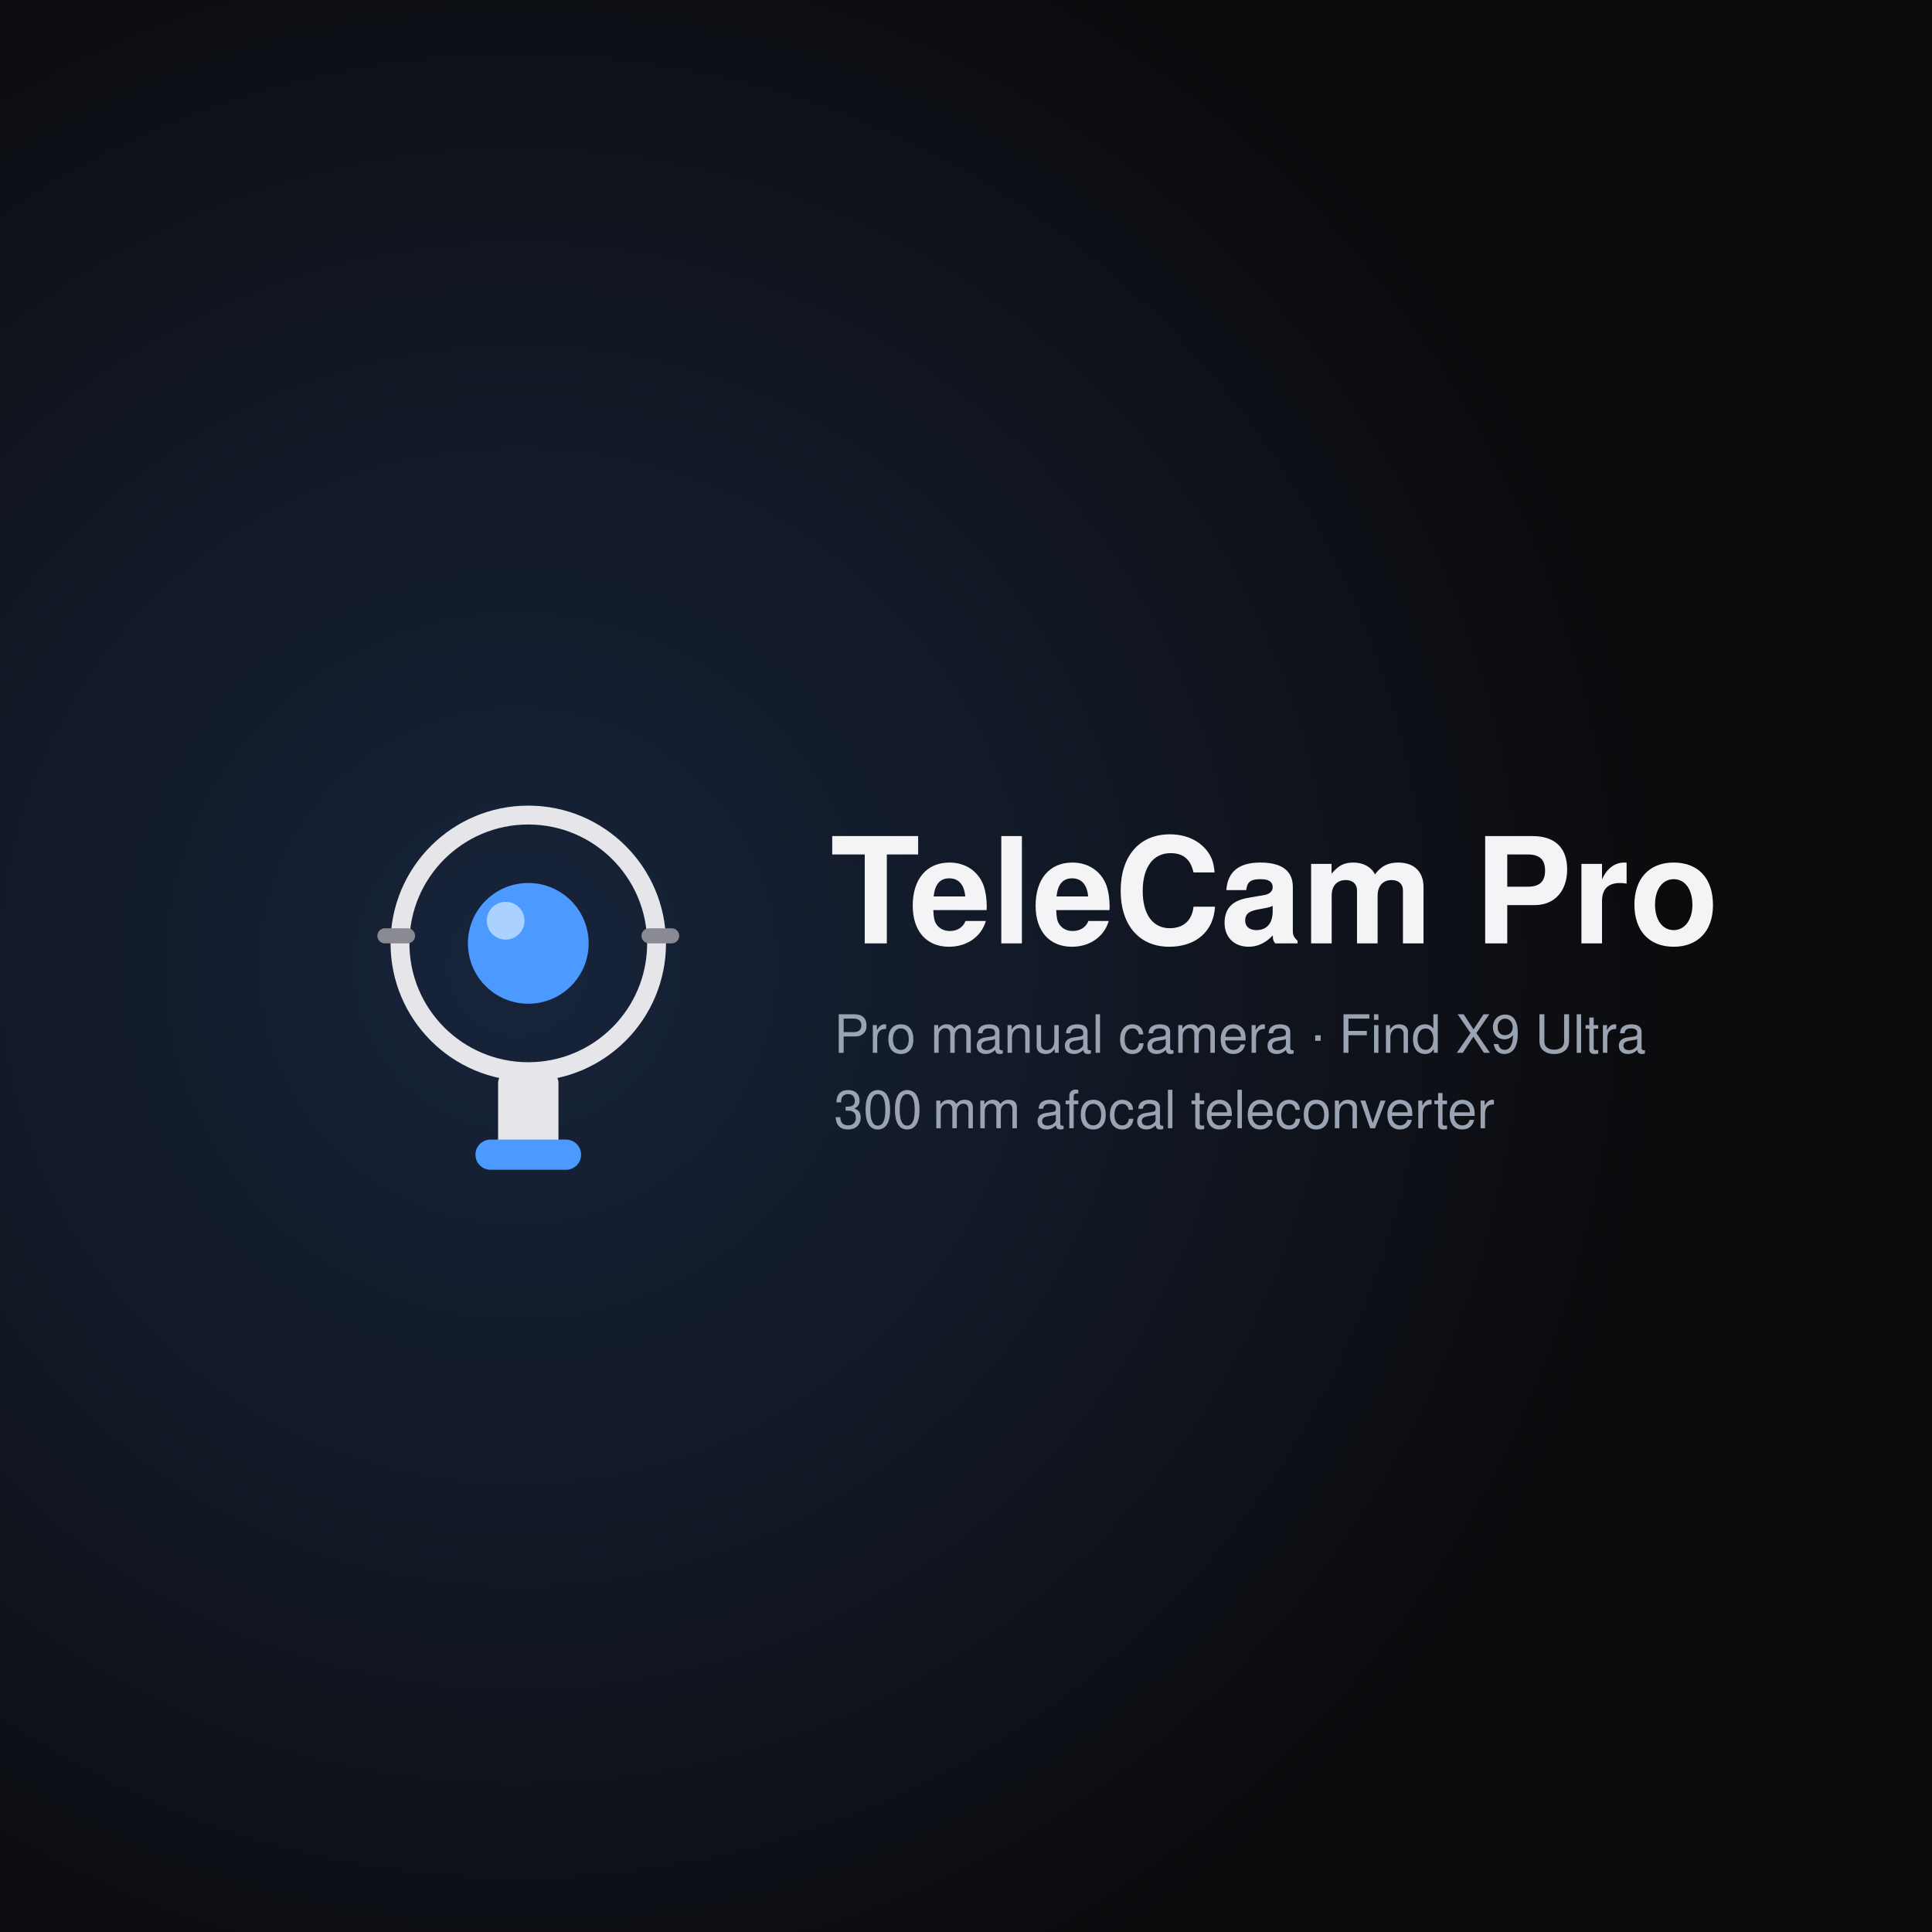
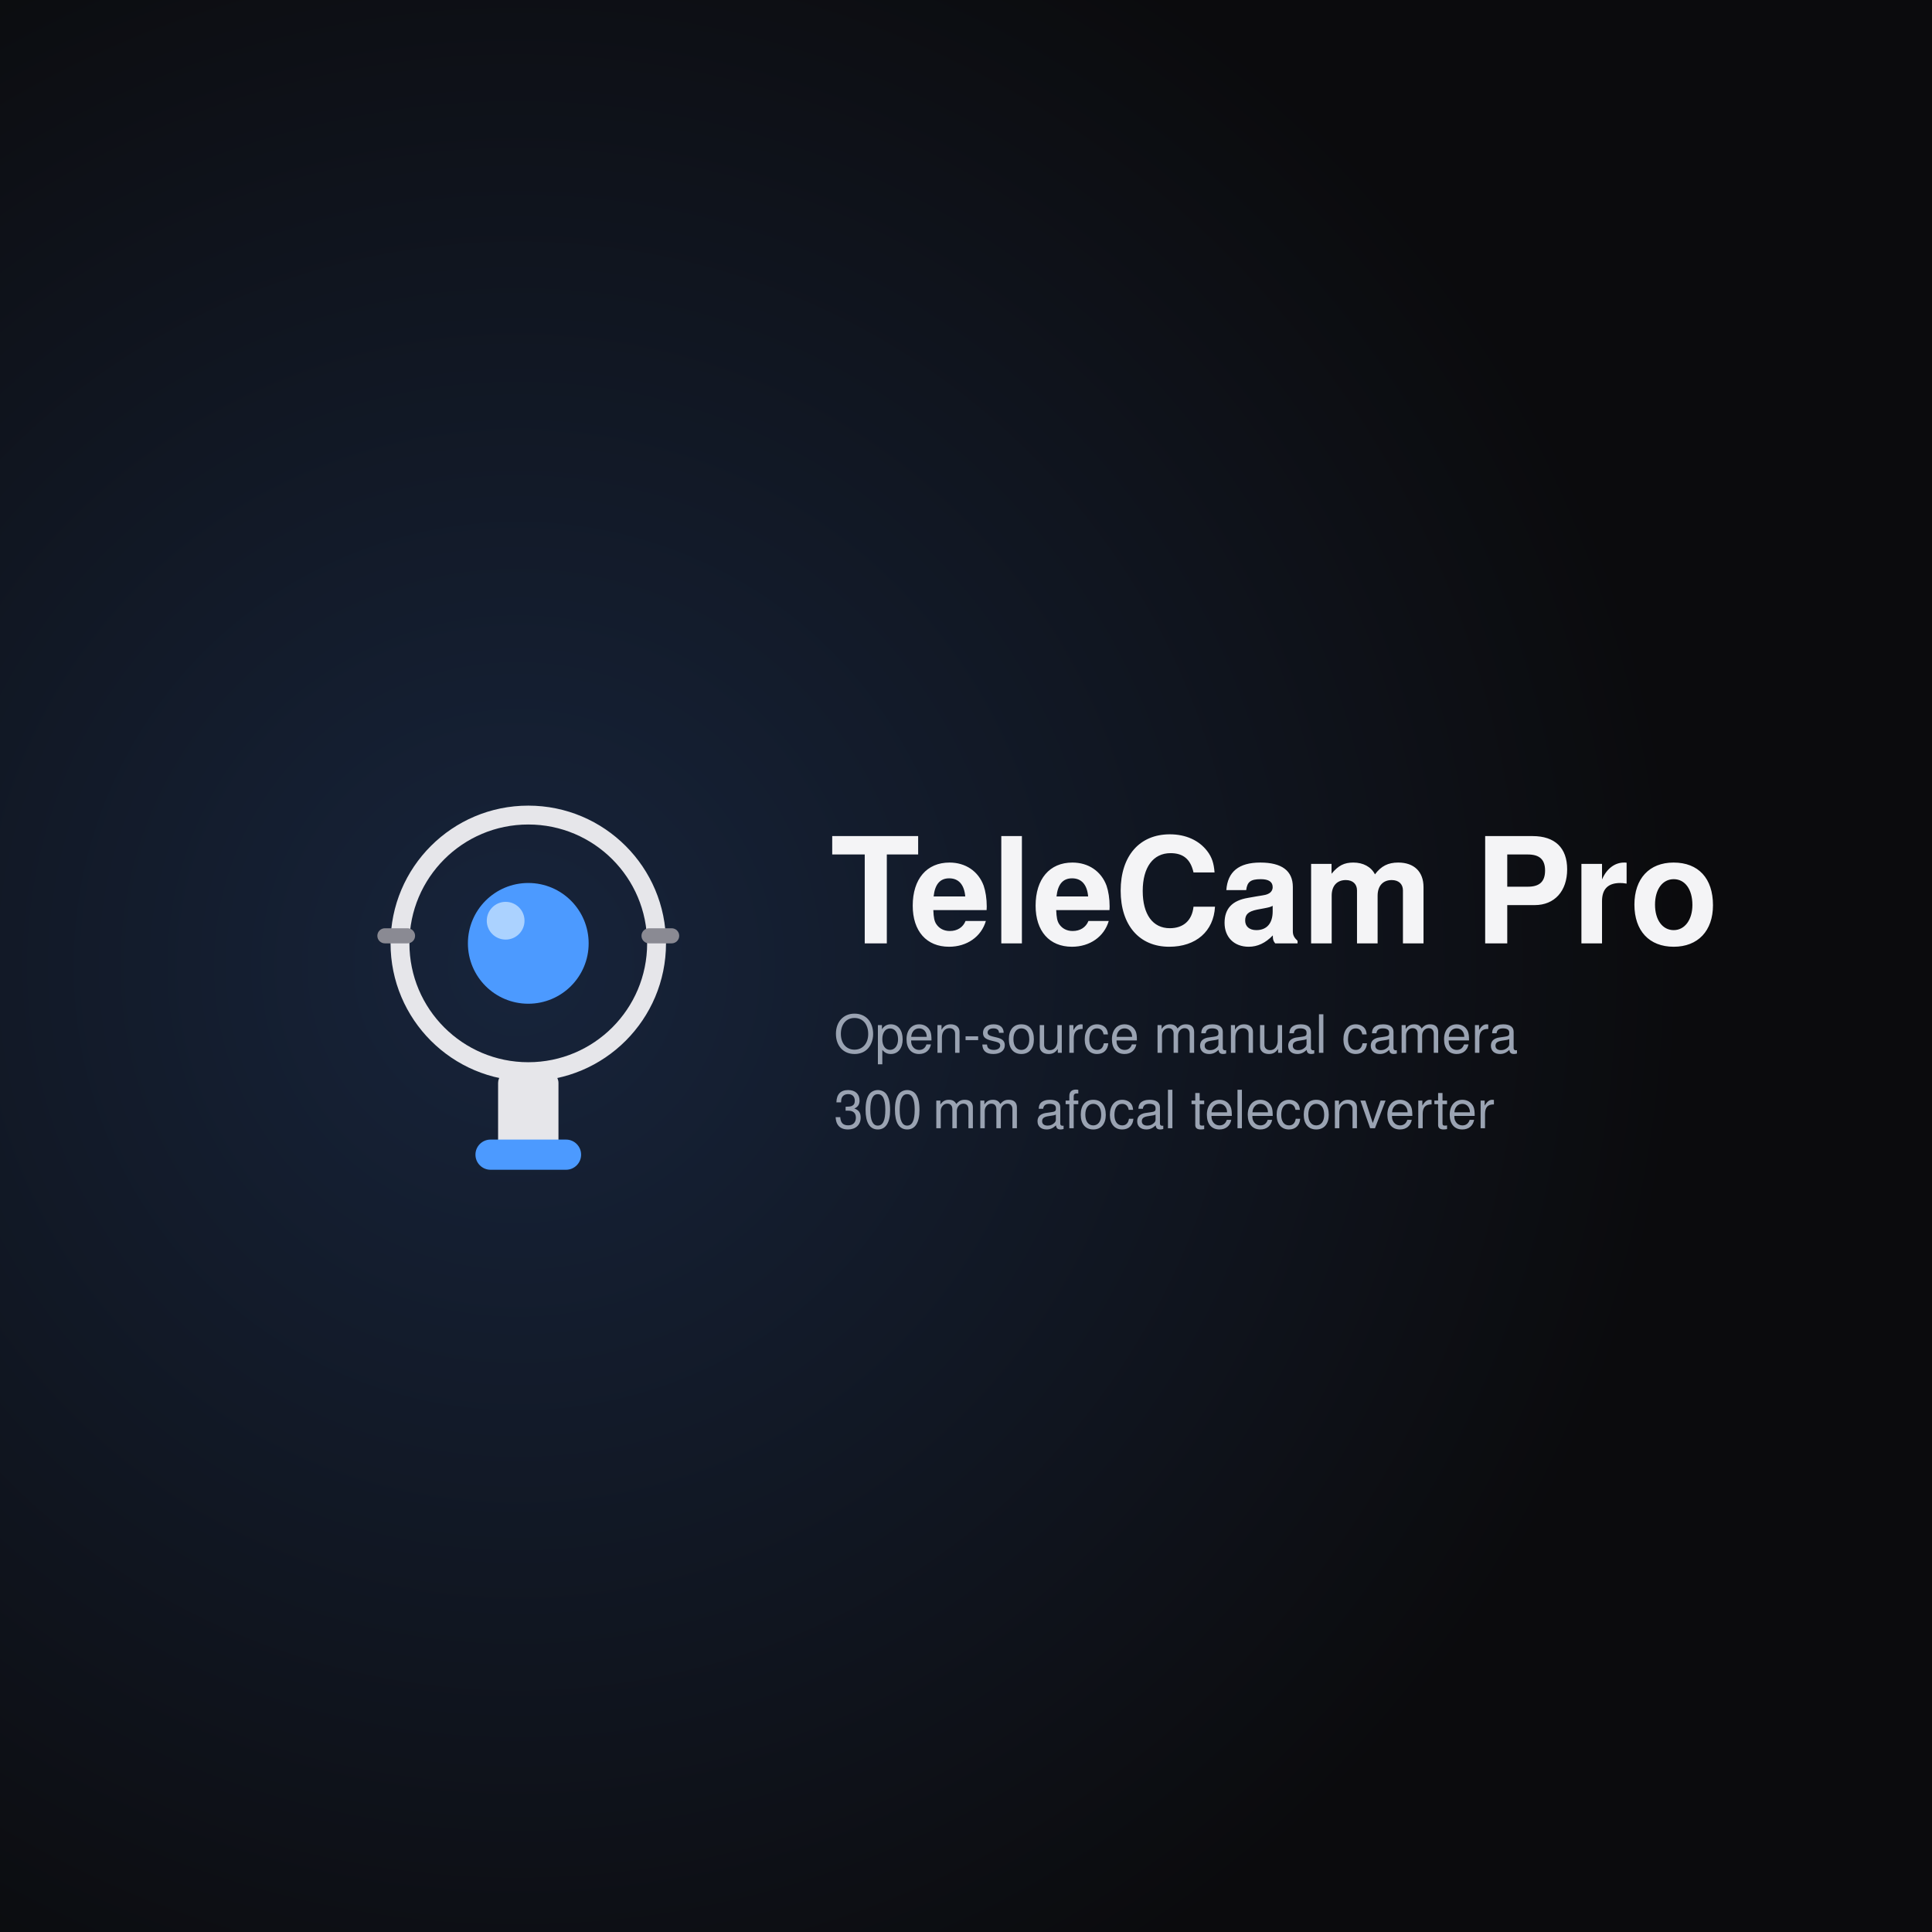
<svg xmlns="http://www.w3.org/2000/svg" width="1024" height="1024" viewBox="0 0 1024 1024" role="img" aria-label="TeleCam Pro feature graphic">
  <defs>
    <radialGradient id="glow" cx="27%" cy="50%" r="60%">
      <stop offset="0%" stop-color="#17243B" />
      <stop offset="100%" stop-color="#0B0B0D" />
    </radialGradient>
  </defs>
  <rect width="1024" height="1024" fill="url(#glow)" />
  <g transform="translate(120,360) scale(2.0)">
    <circle cx="80" cy="70" r="34" fill="none" stroke="#E6E6EA" stroke-width="5" />
    <circle cx="80" cy="70" r="16" fill="#4C9AFF" />
    <circle cx="74" cy="64" r="5" fill="#BCDCFF" opacity="0.85" />
    <rect x="72" y="104" width="16" height="22" rx="3" fill="#E6E6EA" />
    <rect x="66" y="122" width="28" height="8" rx="4" fill="#4C9AFF" />
    <rect x="40" y="66" width="10" height="4" rx="2" fill="#8A8A93" />
    <rect x="110" y="66" width="10" height="4" rx="2" fill="#8A8A93" />
  </g>
  <text x="440" y="500" font-family="Helvetica, Arial, sans-serif" font-size="78" font-weight="700" fill="#F4F4F6">TeleCam Pro</text>
-   <text x="442" y="558" font-family="Helvetica, Arial, sans-serif" font-size="28" font-weight="400" fill="#9AA3B2">Pro manual camera · Find X9 Ultra</text>
+   <text x="442" y="558" font-family="Helvetica, Arial, sans-serif" font-size="28" font-weight="400" fill="#9AA3B2">Open-source manual camera</text>
  <text x="442" y="598" font-family="Helvetica, Arial, sans-serif" font-size="28" font-weight="400" fill="#9AA3B2">300 mm afocal teleconverter</text>
</svg>
